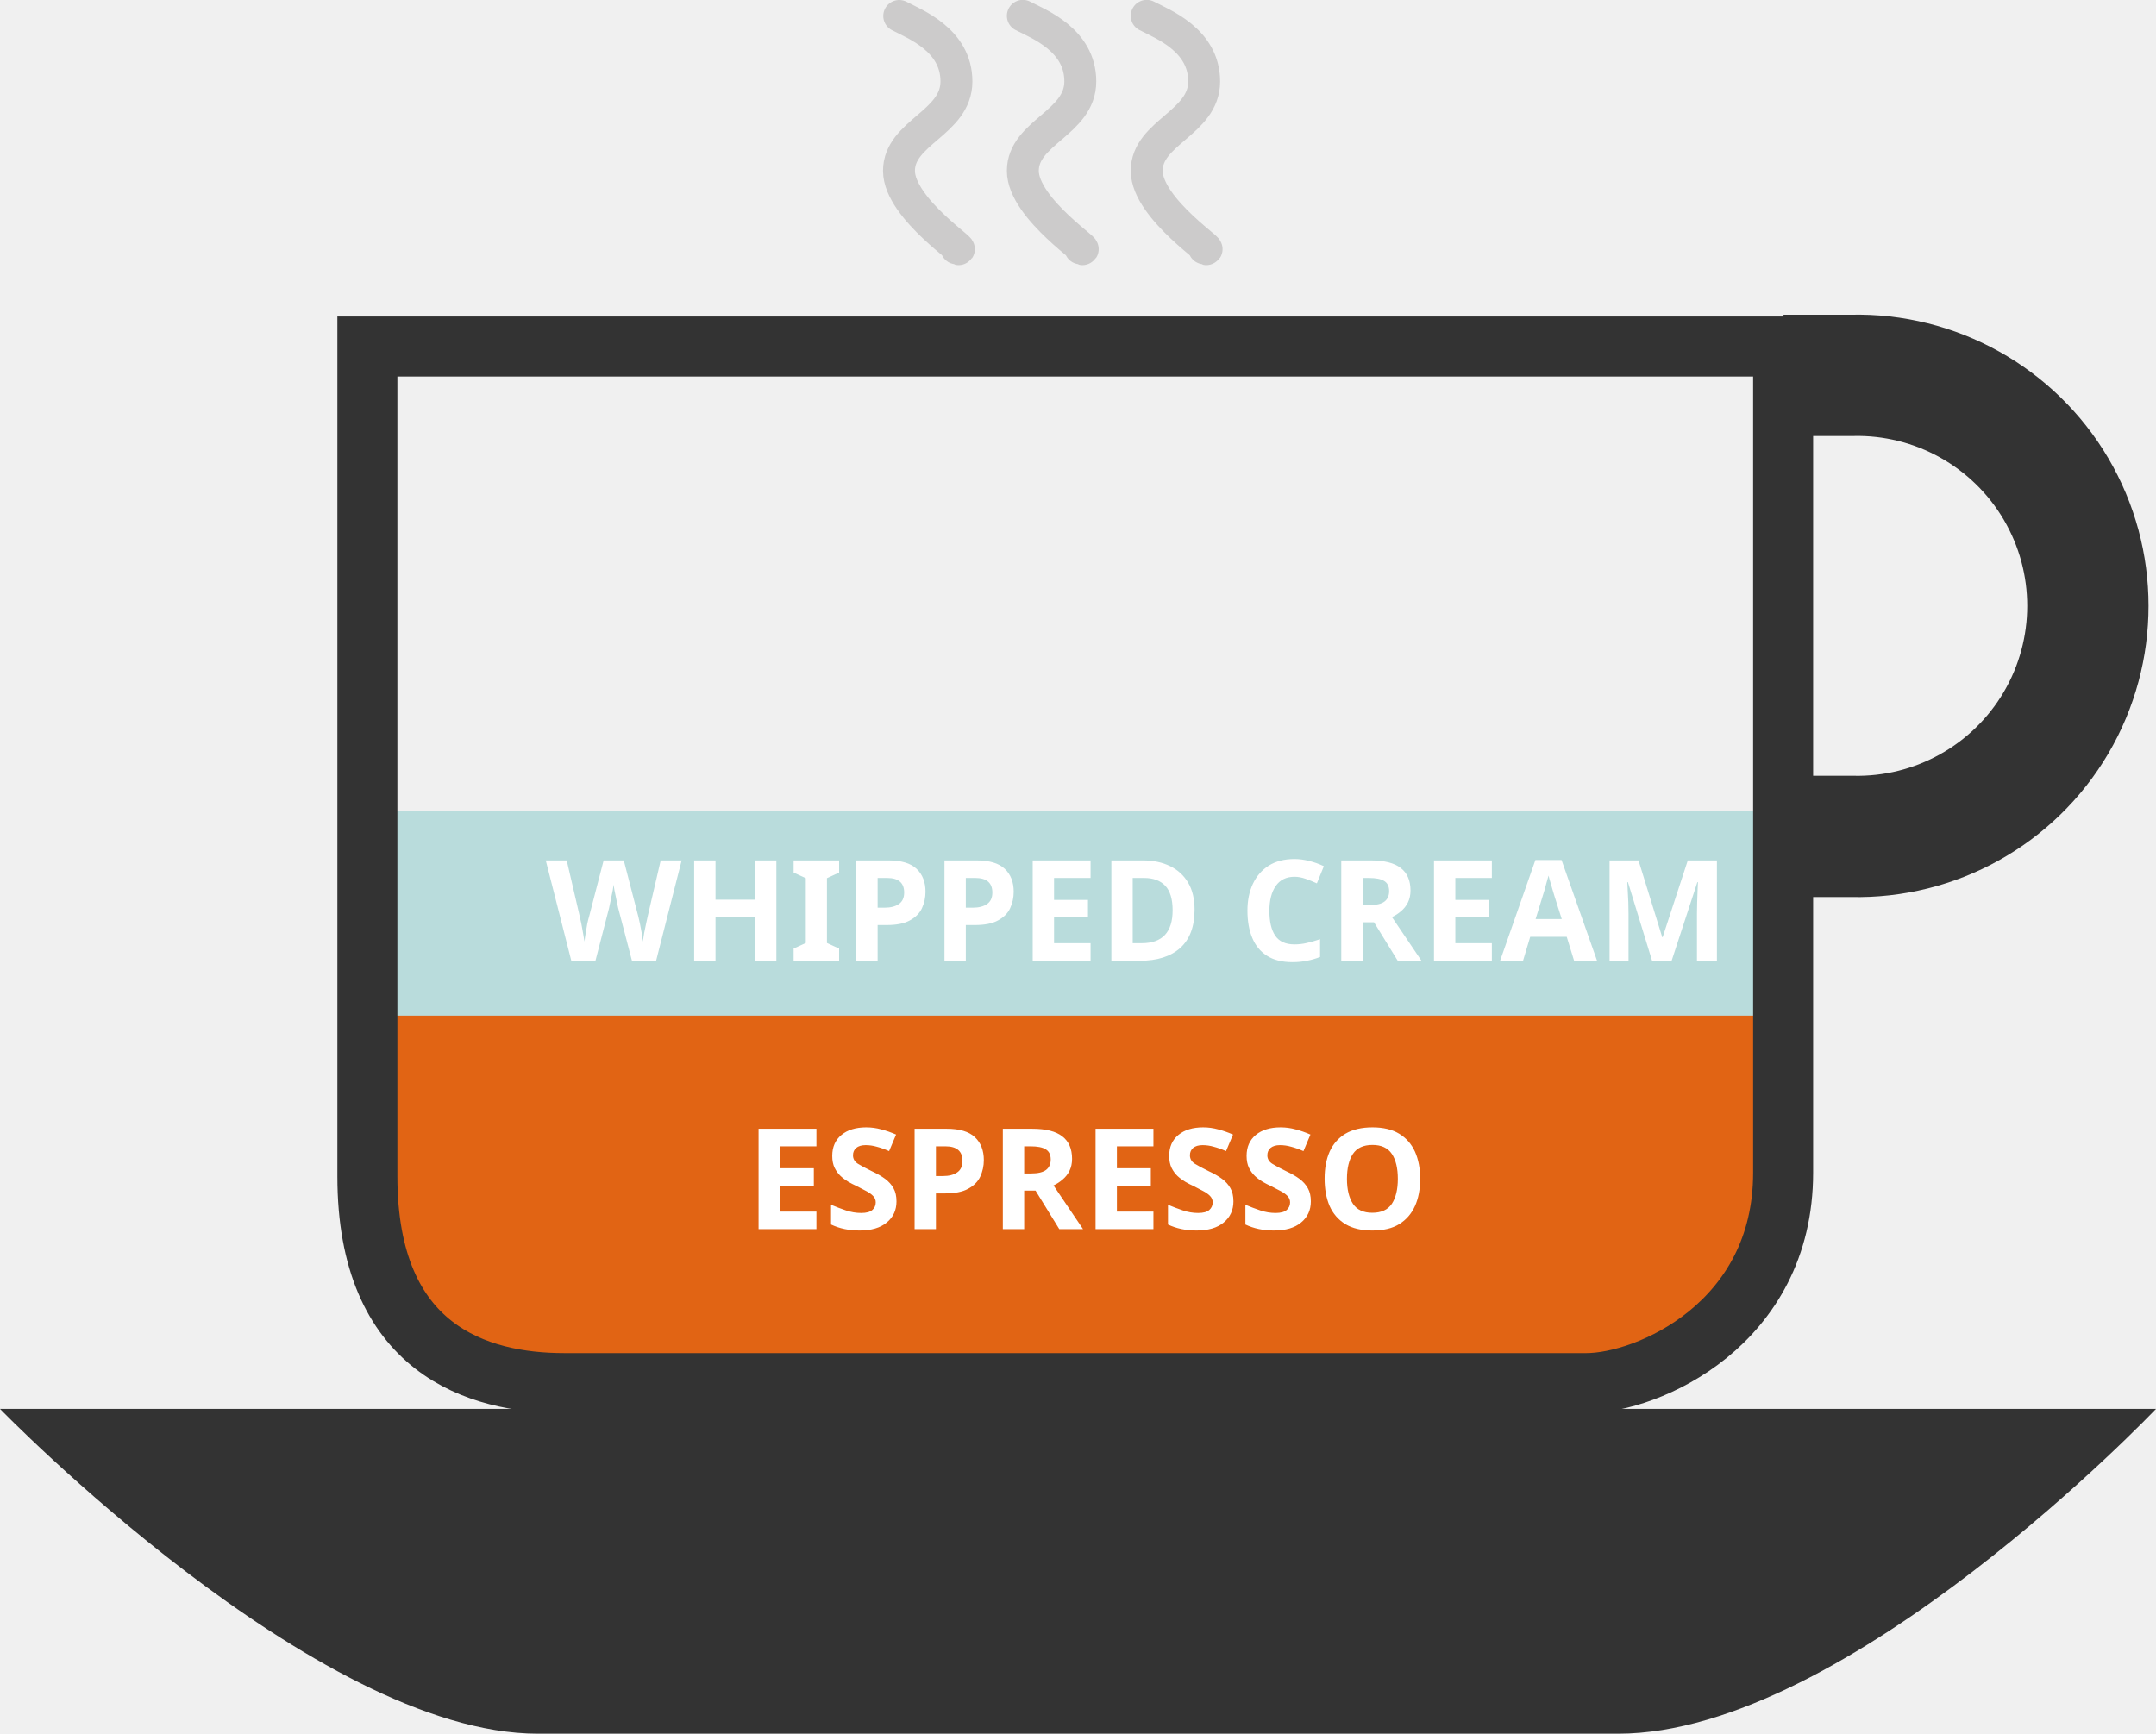
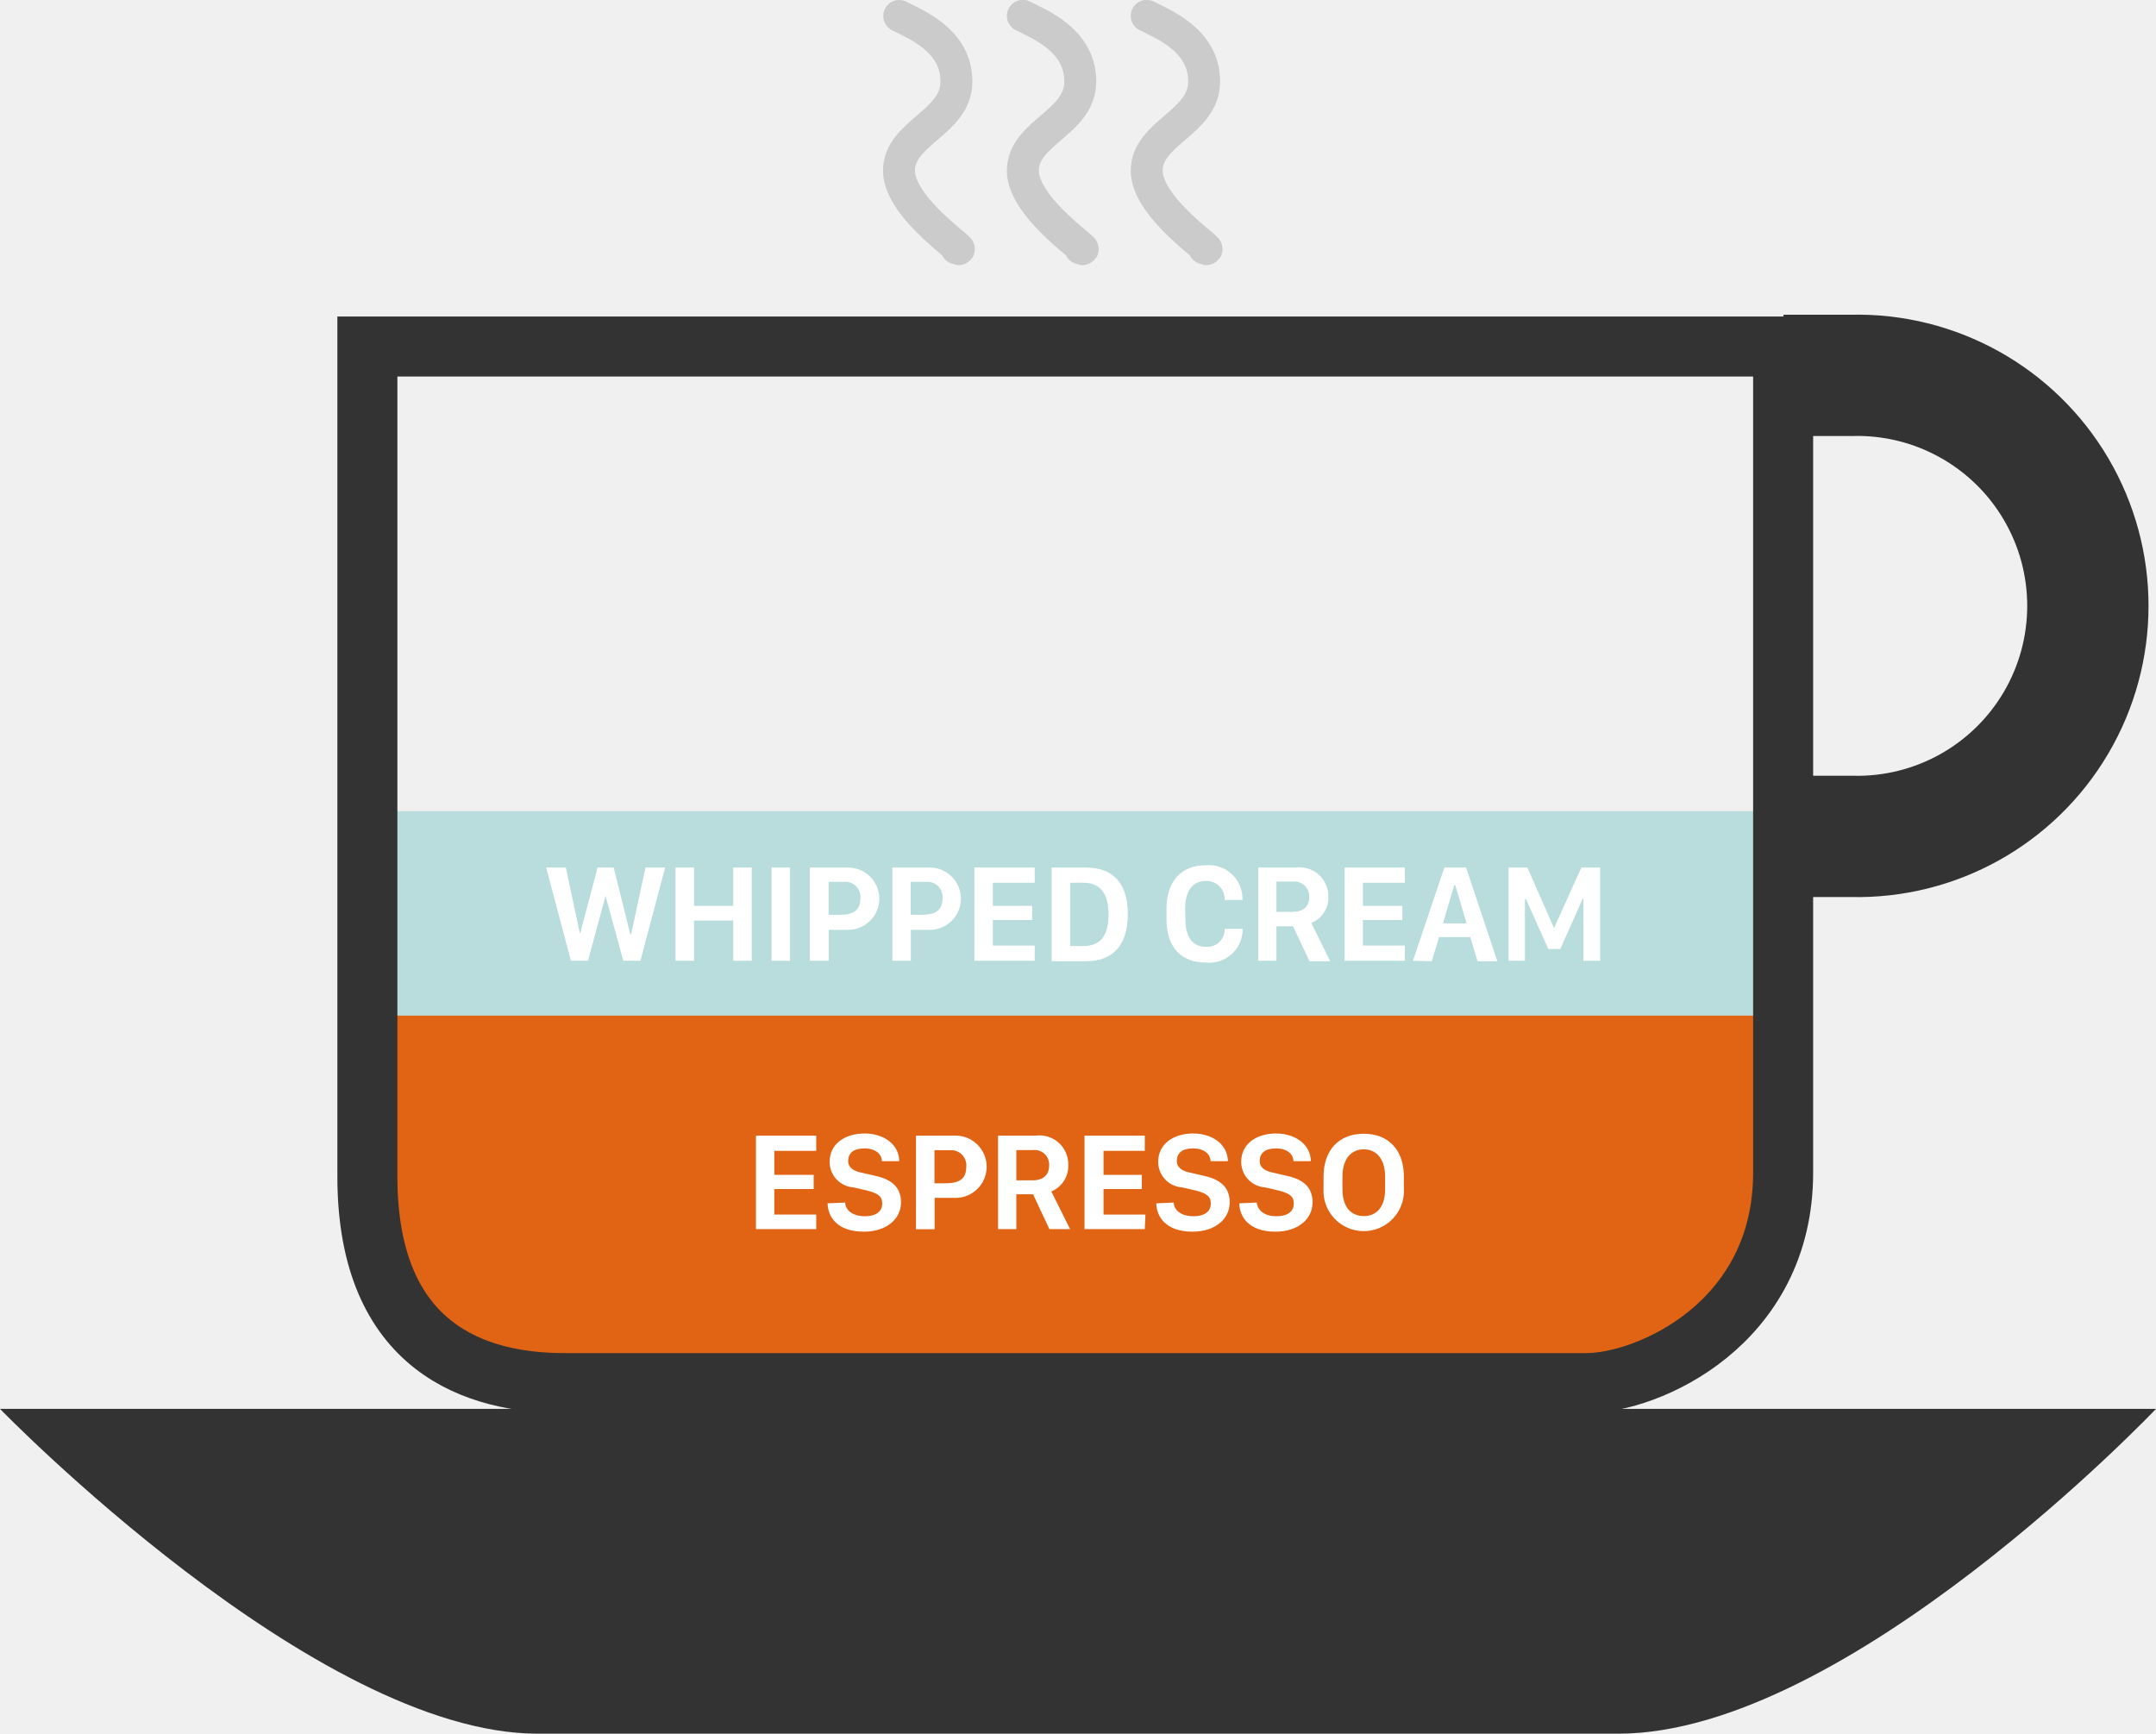
<svg xmlns="http://www.w3.org/2000/svg" width="168.84" height="135.8" viewBox="0 0 168.84 135.8">
  <defs>
-     <style>.a{fill:#b9dcdc;}.b{font-size:11px;fill:#fff;font-family:SFCompactDisplay-Semibold, SF Compact Display;font-weight:600;}.c{fill:#e16414;}.d{fill:#333;}.e,.f,.g{fill:none;}.e,.f{stroke:#333;}.e{stroke-width:4.7px;}.f{stroke-width:9.5px;}.g{stroke:#cccbcb;stroke-linecap:round;stroke-width:2.5px;}</style>
+     <style>.a{fill:#b9dcdc;}.b{fill:#fff;}.c{fill:#e16414;}.d{fill:#333;}.e,.f,.g{fill:none;}.e,.f{stroke:#333;}.e{stroke-width:4.7px;}.f{stroke-width:9.5px;}.g{stroke:#cccbcb;stroke-linecap:round;stroke-width:2.5px;}</style>
  </defs>
  <rect class="a" x="30.21" y="63.54" width="108.42" height="16.29" />
-   <text class="b" transform="translate(42.74 75.25)">WHIPPED CREAM</text>
+   <path class="b" d="M49.29,78.3,47.35,71h1.54L50,76.2h0L51.38,71h1.26l1.3,5.24H54L55.13,71h1.54L54.73,78.3H53.39L52,73.21h0L50.63,78.3Z" transform="translate(-4.58 -3.05)" />
+   <path class="b" d="M62,78.3V75.15H58.93V78.3H57.48V71h1.45v3H62V71h1.45V78.3Z" transform="translate(-4.58 -3.05)" />
+   <path class="b" d="M65,78.3V71h1.45V78.3Z" transform="translate(-4.58 -3.05)" />
+   <path class="b" d="M71,71a2.44,2.44,0,1,1,0,4.88H69.48V78.3H68V71ZM69.47,74.7h.87c1,0,1.62-.3,1.62-1.29a1.18,1.18,0,0,0-1.28-1.29H69.47Z" transform="translate(-4.58 -3.05)" />
+   <path class="b" d="M77.39,71a2.44,2.44,0,1,1,0,4.88H75.91V78.3H74.46V71ZM75.9,74.7h.87c1,0,1.62-.3,1.62-1.29a1.18,1.18,0,0,0-1.28-1.29H75.9Z" transform="translate(-4.58 -3.05)" />
+   <path class="b" d="M85.61,78.3H80.89V71h4.72v1.19H82.33V74h3.08v1.11H82.33v2h3.28Z" transform="translate(-4.58 -3.05)" />
+   <path class="b" d="M89.62,71c2.22,0,3.28,1.33,3.28,3.65s-1.07,3.69-3.28,3.69H86.94V71Zm-1.23,6.15h1c1.22,0,2-.62,2-2.47,0-1.52-.53-2.49-2-2.49h-1Z" transform="translate(-4.58 -3.05)" />
+   <path class="b" d="M97.41,75.07c0,1.38.58,2.14,1.61,2.14a1.37,1.37,0,0,0,1.47-1.41h1.4v.14A2.61,2.61,0,0,1,99,78.44c-2,0-3.07-1.29-3.07-3.38v-.84c0-2.1,1.12-3.4,3.07-3.4a2.63,2.63,0,0,1,2.88,2.58v.14h-1.4A1.41,1.41,0,0,0,99,72.05c-1,0-1.61.77-1.61,2.17Z" transform="translate(-4.58 -3.05)" />
+   <path class="b" d="M108.61,73.28a2.14,2.14,0,0,1-1.34,2.06l1.48,3h-1.62l-1.29-2.74h-1.3V78.3h-1.43V71H106A2.28,2.28,0,0,1,108.61,73.28Zm-2.81,1.19c.82,0,1.31-.4,1.31-1.16a1.16,1.16,0,0,0-1.29-1.21h-1.28v2.37Z" transform="translate(-4.58 -3.05)" />
+   <path class="b" d="M114.6,78.3h-4.72V71h4.72v1.19h-3.29V74h3.09v1.11h-3.09v2h3.29Z" transform="translate(-4.58 -3.05)" />
+   <path class="b" d="M115.23,78.3,117.69,71h1.7l2.45,7.34h-1.55l-.57-1.89h-2.44l-.58,1.89Zm3.24-5.93-.89,3h1.85l-.89-3Z" transform="translate(-4.58 -3.05)" />
+   <path class="b" d="M122.72,78.3V71h1.47l2.09,4.74h0L128.42,71h1.47V78.3h-1.31V73.45h-.06l-1.75,3.93h-.94l-1.76-3.93H124V78.3Z" transform="translate(-4.58 -3.05)" />
  <polygon class="c" points="129.48 106.95 35.81 106.95 30.21 99.98 30.21 79.55 138.63 79.55 138.63 96.74 129.48 106.95" />
-   <text class="b" transform="translate(58.42 96.27)">ESPRESSO</text>
+   <path class="b" d="M68.5,99.32H63.78V92H68.5v1.19H65.22v1.88H68.3v1.11H65.22v2H68.5Z" transform="translate(-4.58 -3.05)" />
+   <path class="b" d="M70.77,97.24c0,.57.56,1.07,1.52,1.07s1.38-.41,1.38-1-.37-.78-1.13-1l-1.13-.26a2,2,0,0,1-1.86-2c0-1.43,1.23-2.22,2.74-2.22S75,92.7,75,94H73.64c0-.54-.48-1-1.36-1s-1.28.37-1.28,1c0,.44.35.75,1,.89l1.14.26c1.08.24,2,.76,2,2.07s-1.14,2.3-2.91,2.3c-2.13,0-2.82-1.2-2.84-2.22Z" transform="translate(-4.58 -3.05)" />
+   <path class="b" d="M79.25,92a2.44,2.44,0,1,1,0,4.87H77.77v2.46H76.31V92Zm-1.49,3.73h.87c1,0,1.62-.29,1.62-1.29A1.18,1.18,0,0,0,79,93.14H77.76Z" transform="translate(-4.58 -3.05)" />
+   <path class="b" d="M88.24,94.31a2.16,2.16,0,0,1-1.33,2.06l1.47,2.95H86.76l-1.28-2.73H84.17v2.73H82.74V92h2.93A2.26,2.26,0,0,1,88.24,94.31Zm-2.8,1.19c.82,0,1.3-.41,1.3-1.16a1.14,1.14,0,0,0-1.28-1.21H84.17V95.5Z" transform="translate(-4.58 -3.05)" />
+   <path class="b" d="M94.23,99.32H89.51V92h4.72v1.19H91v1.88H94v1.11H91v2h3.28Z" transform="translate(-4.58 -3.05)" />
+   <path class="b" d="M96.5,97.24c0,.57.56,1.07,1.52,1.07s1.38-.41,1.38-1-.37-.78-1.12-1l-1.14-.26a2,2,0,0,1-1.86-2c0-1.43,1.23-2.22,2.74-2.22s2.7.86,2.72,2.17H99.38c0-.54-.49-1-1.37-1s-1.27.37-1.27,1c0,.44.34.75,1,.89l1.14.26c1.08.24,2,.76,2,2.07s-1.14,2.3-2.91,2.3c-2.12,0-2.82-1.2-2.84-2.22Z" transform="translate(-4.58 -3.05)" />
+   <path class="b" d="M103,97.24c.05.57.56,1.07,1.52,1.07s1.38-.41,1.38-1-.37-.78-1.13-1l-1.13-.26a2,2,0,0,1-1.86-2c0-1.43,1.22-2.22,2.73-2.22s2.7.86,2.73,2.17h-1.37c0-.54-.48-1-1.36-1s-1.28.37-1.28,1c0,.44.34.75,1,.89l1.14.26c1.09.24,2,.76,2,2.07s-1.14,2.3-2.9,2.3c-2.13,0-2.82-1.2-2.84-2.22Z" transform="translate(-4.58 -3.05)" />
+   <path class="b" d="M108.23,95.21c0-2.08,1.2-3.36,3.15-3.36s3.14,1.29,3.14,3.36v.94a3.15,3.15,0,1,1-6.29,0Zm1.48,1c0,1.41.7,2.09,1.67,2.09s1.67-.68,1.67-2.09v-1c0-1.41-.7-2.14-1.67-2.14s-1.67.73-1.67,2.14Z" transform="translate(-4.58 -3.05)" />
  <path class="d" d="M131.31,138.84H46.69c-17.42,0-42.11-25.44-42.11-25.44H173.42S149.25,138.84,131.31,138.84Z" transform="translate(-4.58 -3.05)" />
  <path class="e" d="M33.35,95.19v-65H144.22V94.9c0,11.85-10.6,16.48-15.41,16.48H48.75C42,111.38,33.35,108.77,33.35,95.19Z" transform="translate(-4.58 -3.05)" />
  <path class="f" d="M144,68.56h5.6a18.06,18.06,0,1,0,0-36.11h-5.35" transform="translate(-4.58 -3.05)" />
  <path class="g" d="M79.48,22.5c1.32.61-4.5-3.05-4.5-6.07s4.5-3.74,4.5-7S76.21,4.94,75,4.3" transform="translate(-4.58 -3.05)" />
  <path class="g" d="M89.18,22.5c1.31.61-4.5-3.05-4.5-6.07s4.5-3.74,4.5-7-3.27-4.5-4.5-5.14" transform="translate(-4.58 -3.05)" />
  <path class="g" d="M98.88,22.5c1.31.61-4.5-3.05-4.5-6.07s4.5-3.74,4.5-7-3.28-4.5-4.5-5.14" transform="translate(-4.58 -3.05)" />
</svg>
